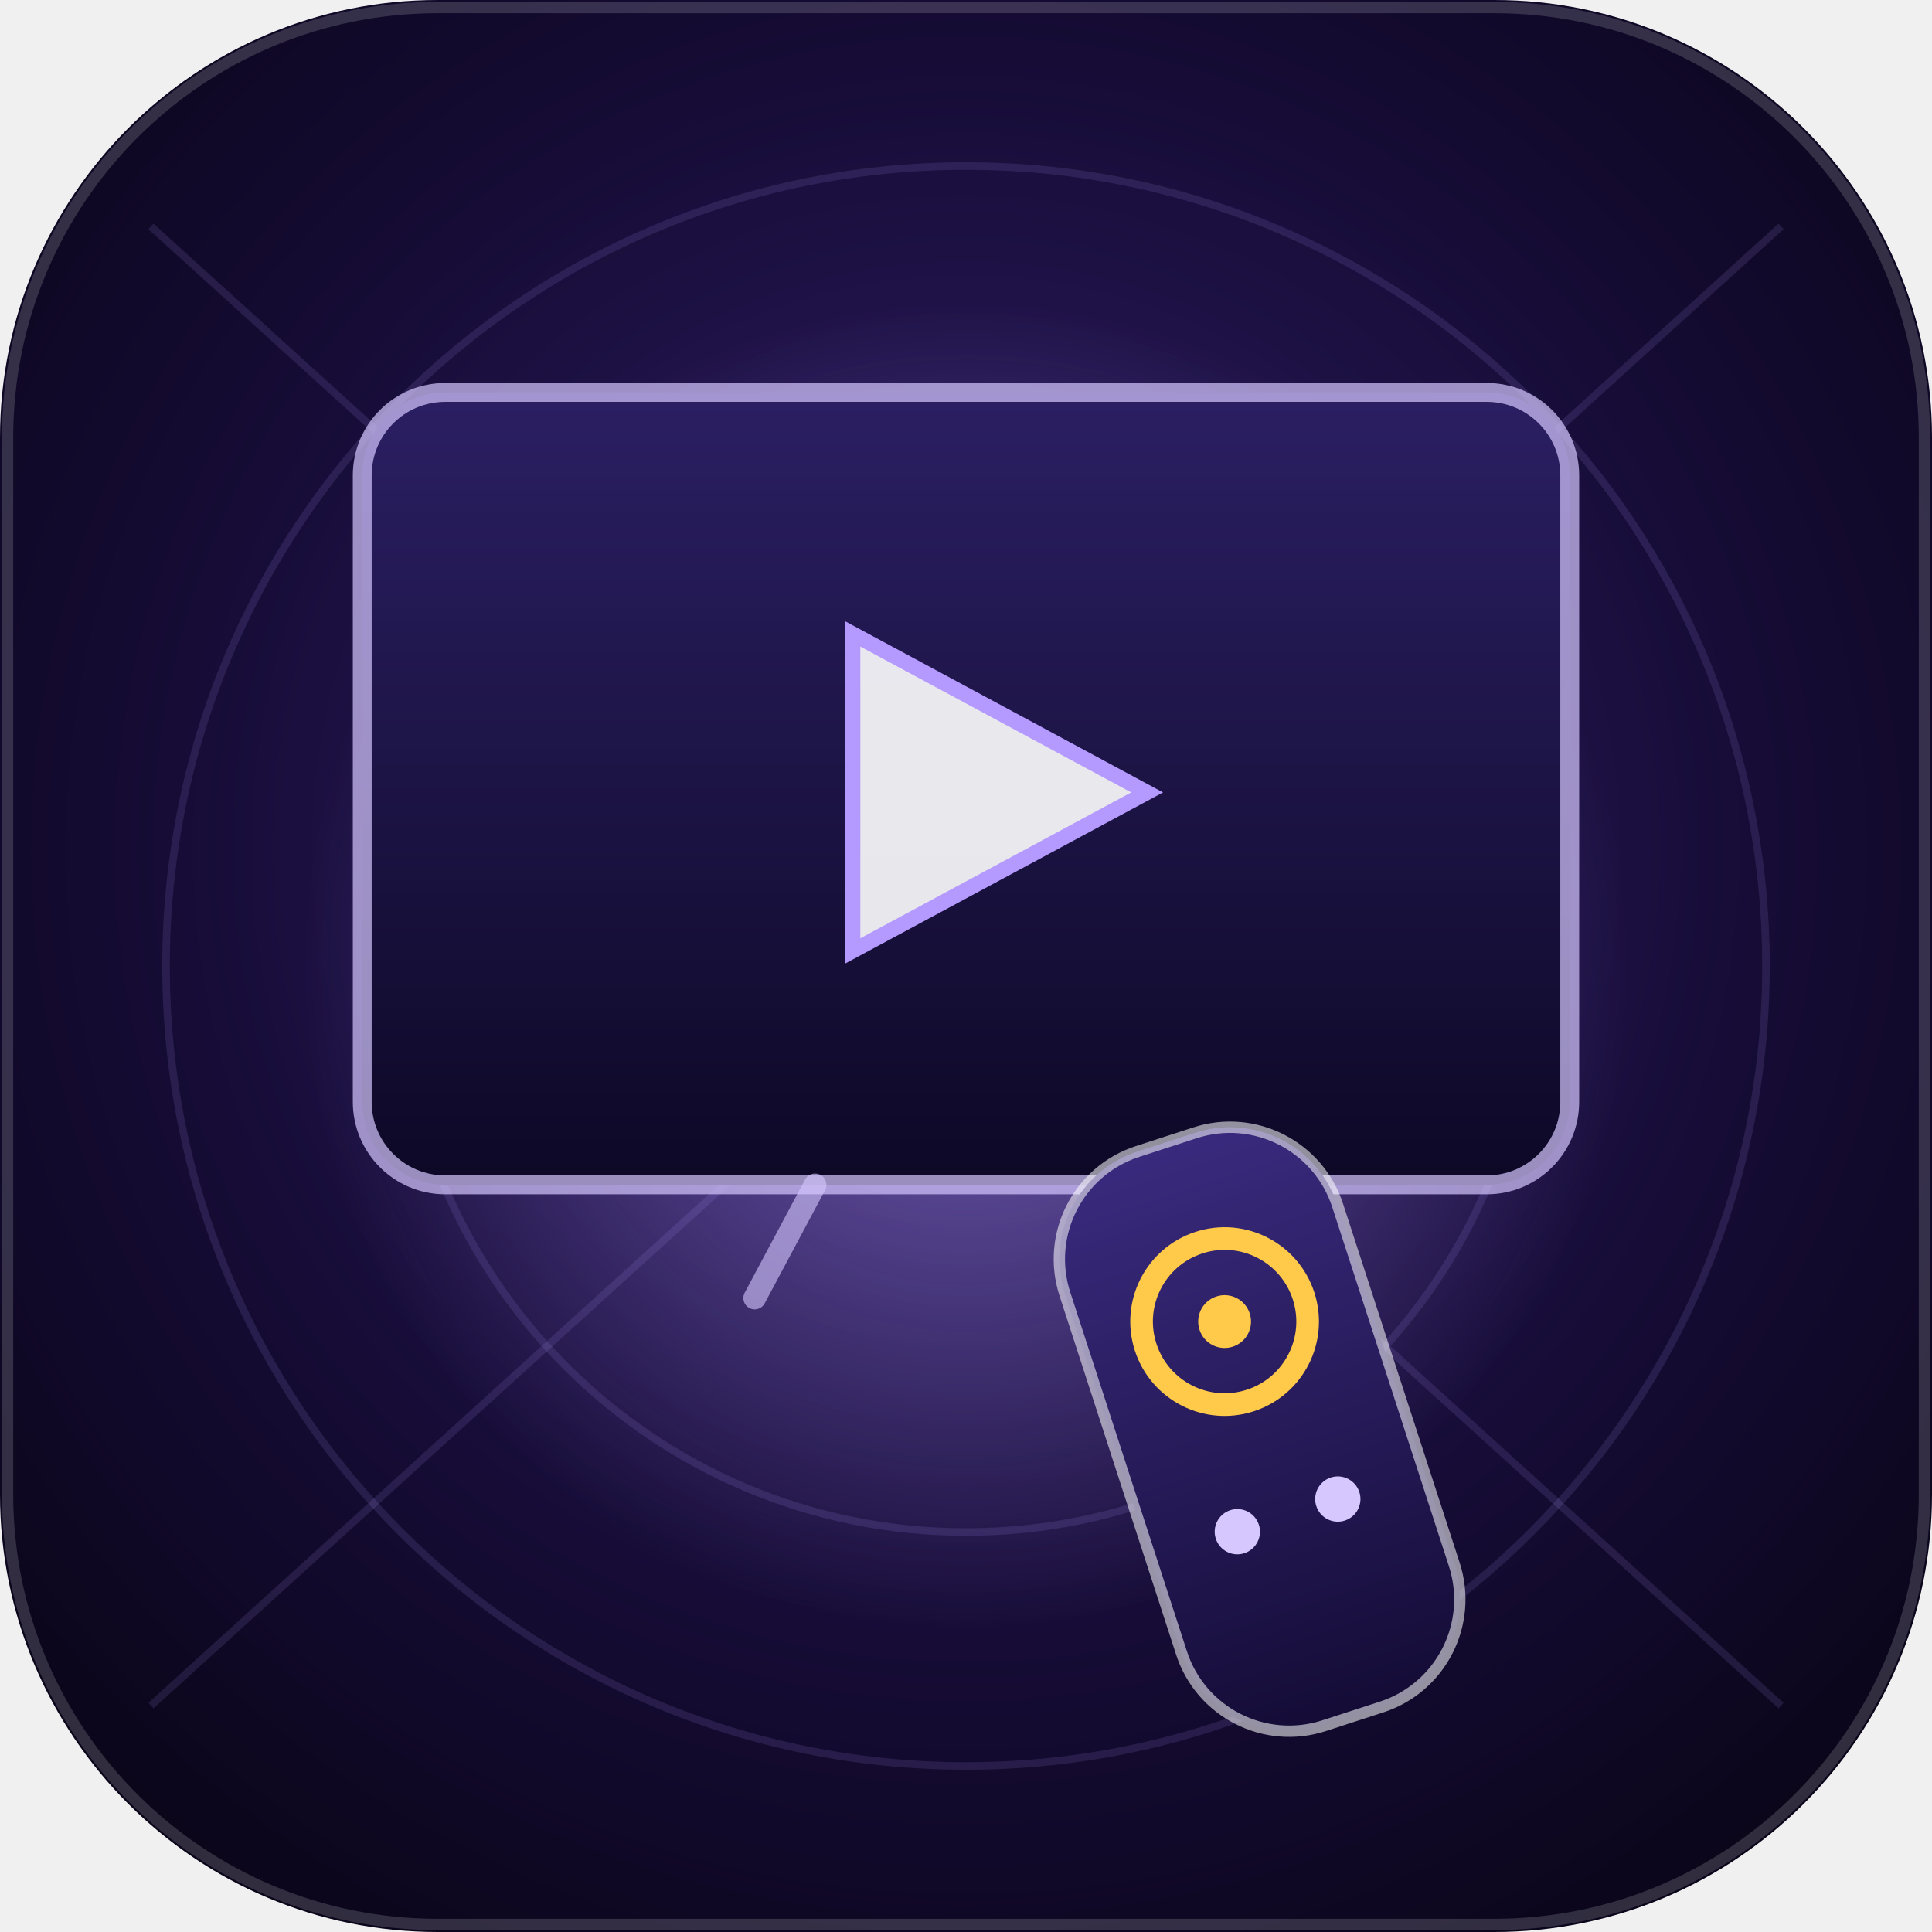
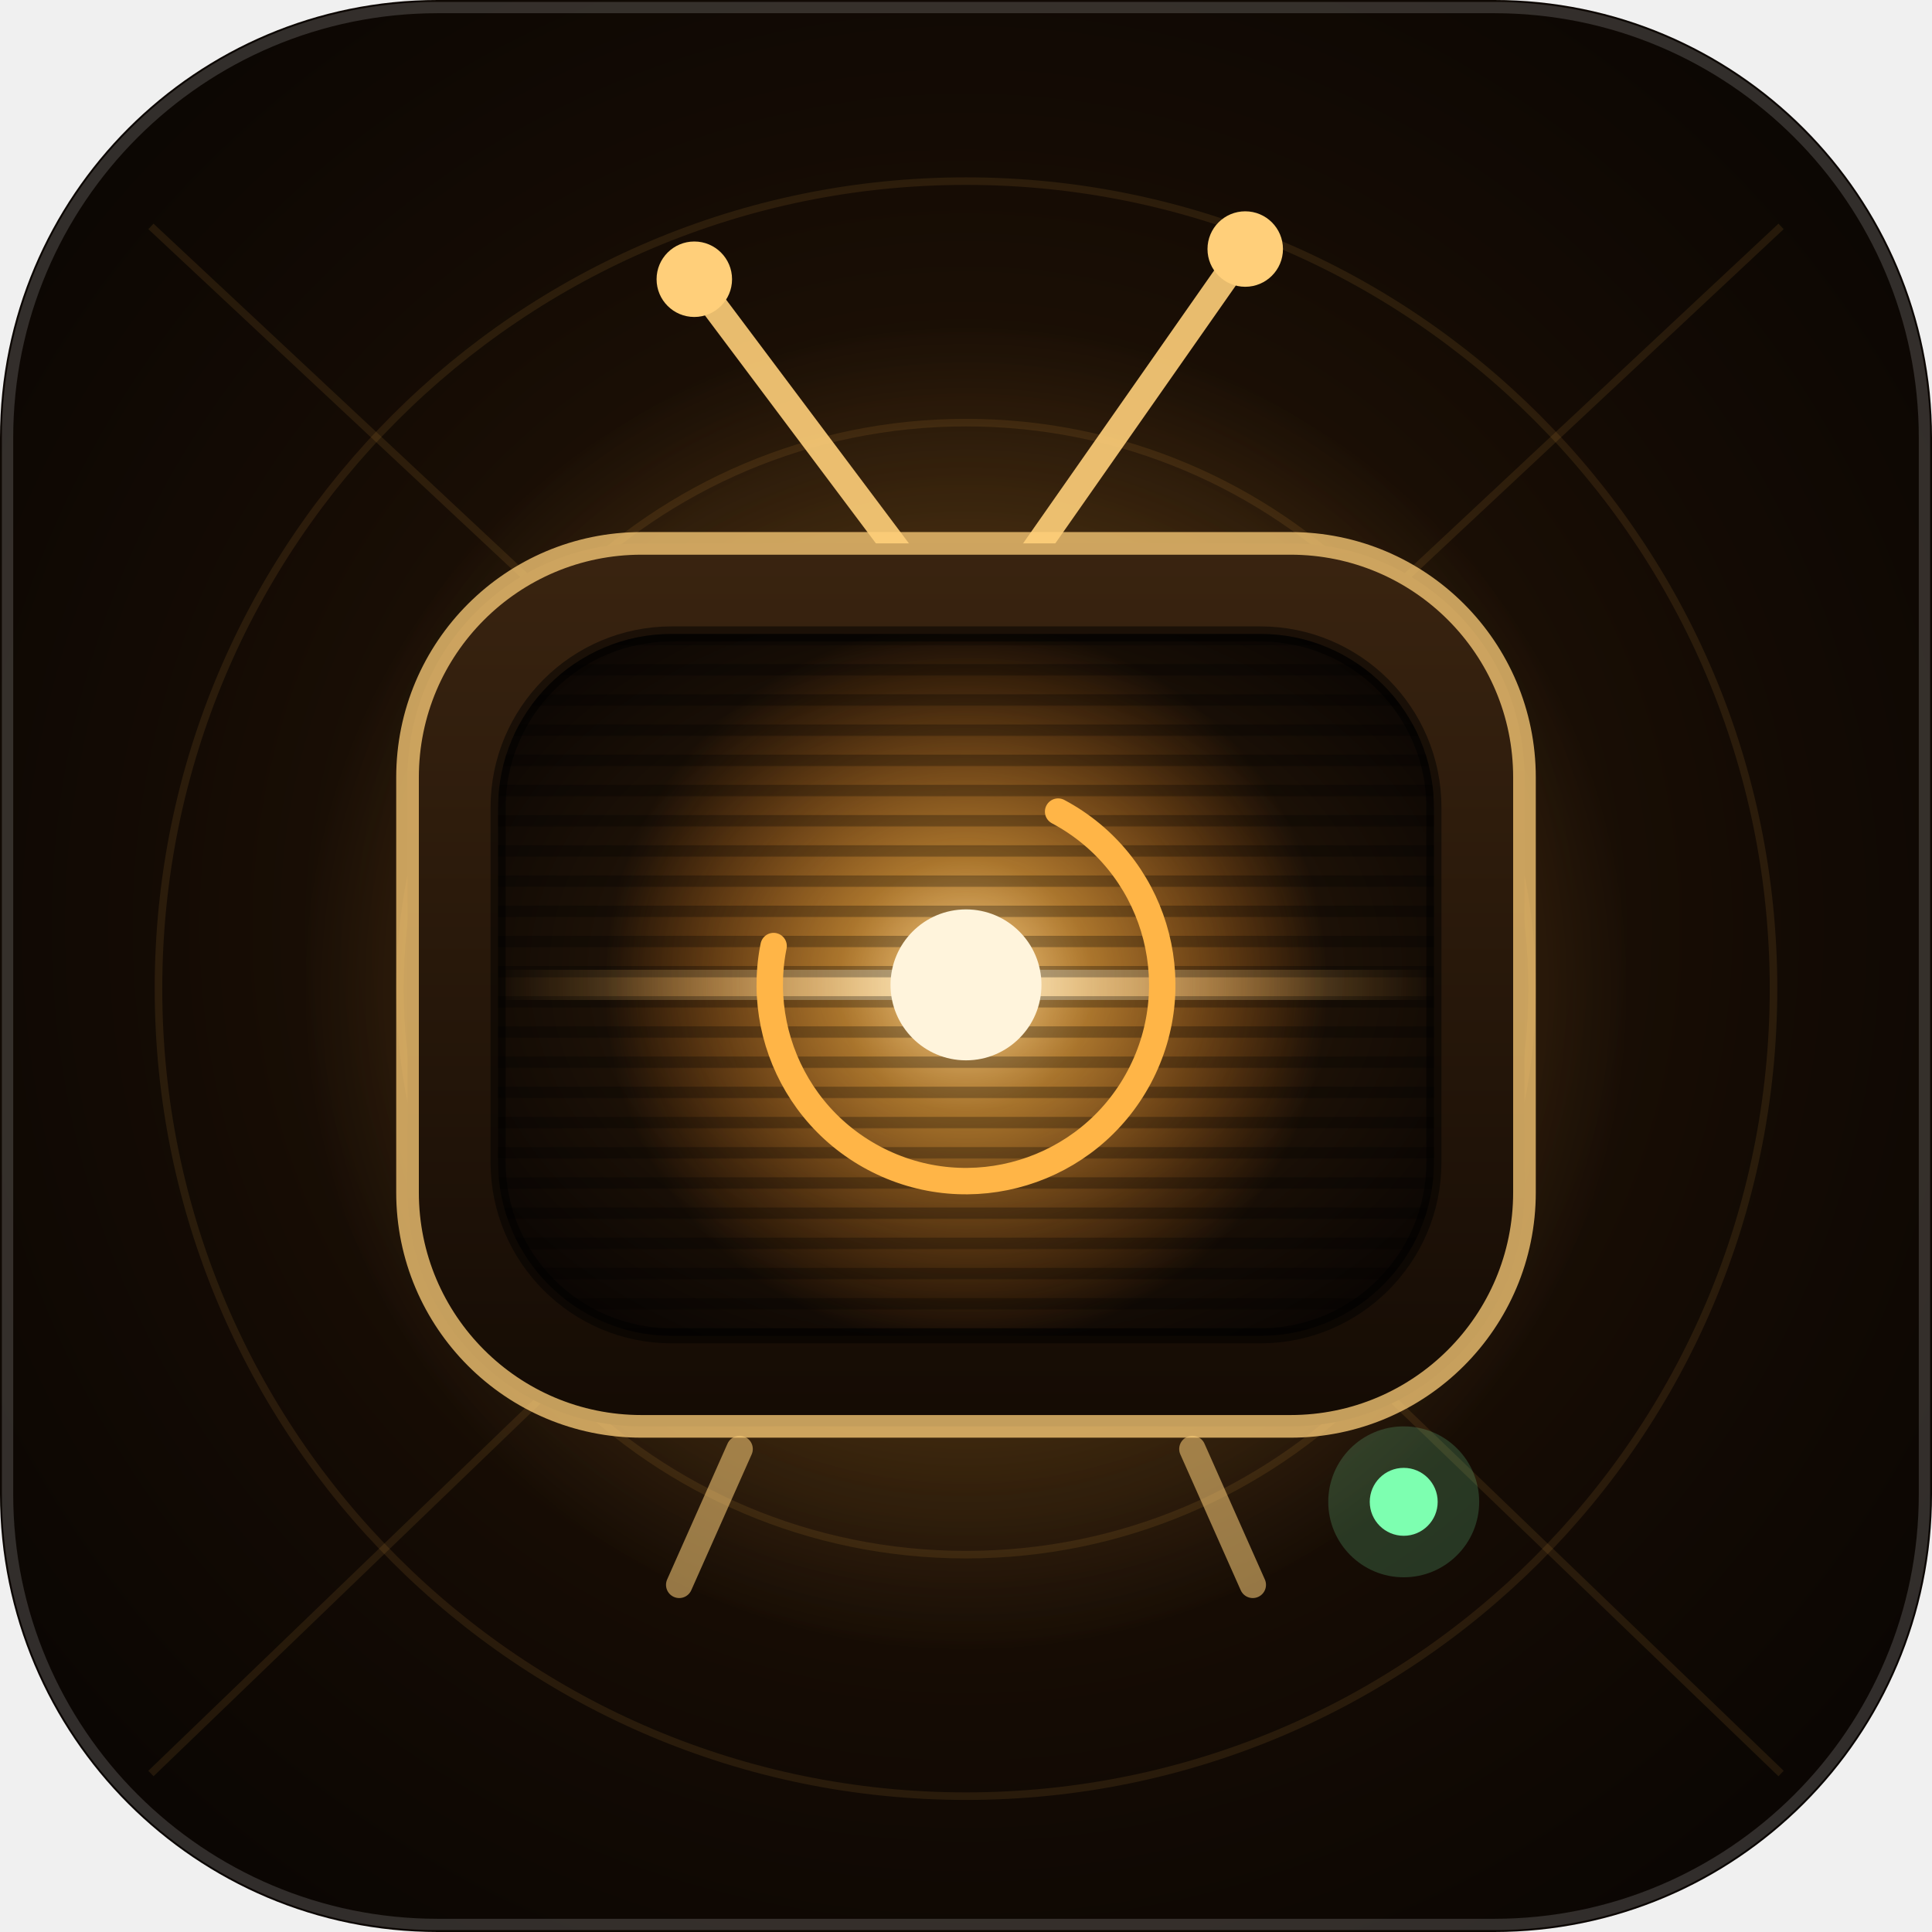
<svg xmlns="http://www.w3.org/2000/svg" viewBox="0 0 512 512">
  <clipPath id="r">
    <rect width="512" height="512" rx="116" />
  </clipPath>
  <g clip-path="url(#r)">
    <defs>
-       <radialGradient id="bg" cx="50%" cy="44%" r="74%">
-         <stop offset="0" stop-color="#32206e" />
-         <stop offset=".55" stop-color="#160c36" />
-         <stop offset="1" stop-color="#06030f" />
+       <radialGradient id="bg" cx="50%" cy="48%" r="74%">
+         <stop offset="0" stop-color="#2e1a08" />
+         <stop offset=".55" stop-color="#140b04" />
+         <stop offset="1" stop-color="#050302" />
      </radialGradient>
      <radialGradient id="halo" cx="50%" cy="50%" r="50%">
-         <stop offset="0" stop-color="#b49aff" stop-opacity=".5" />
-         <stop offset="1" stop-color="#b49aff" stop-opacity="0" />
+         <stop offset="0" stop-color="#ffb547" stop-opacity=".42" />
+         <stop offset="1" stop-color="#ffb547" stop-opacity="0" />
      </radialGradient>
-       <linearGradient id="scr" x1="0" y1="0" x2="0" y2="1">
-         <stop offset="0" stop-color="#2b1f63" />
-         <stop offset="1" stop-color="#0d0826" />
+       <linearGradient id="bez" x1="0" y1="0" x2="0" y2="1">
+         <stop offset="0" stop-color="#3a2410" />
+         <stop offset="1" stop-color="#140b04" />
      </linearGradient>
-       <linearGradient id="rem" x1="0" y1="0" x2="0" y2="1">
-         <stop offset="0" stop-color="#3a2a7e" />
-         <stop offset="1" stop-color="#140c36" />
+       <radialGradient id="tube" cx="50%" cy="48%" r="62%">
+         <stop offset="0" stop-color="#5a3510" />
+         <stop offset=".6" stop-color="#1e1207" />
+         <stop offset="1" stop-color="#0b0603" />
+       </radialGradient>
+       <radialGradient id="glow" cx="50%" cy="50%" r="50%">
+         <stop offset="0" stop-color="#ffe2a8" stop-opacity=".95" />
+         <stop offset=".35" stop-color="#ffb547" stop-opacity=".55" />
+         <stop offset="1" stop-color="#ff8a1f" stop-opacity="0" />
+       </radialGradient>
+       <linearGradient id="line" x1="0" y1="0" x2="1" y2="0">
+         <stop offset="0" stop-color="#ffb547" stop-opacity="0" />
+         <stop offset=".5" stop-color="#fff1cf" />
+         <stop offset="1" stop-color="#ffb547" stop-opacity="0" />
      </linearGradient>
+       <pattern id="scan" width="8" height="8" patternUnits="userSpaceOnUse">
+         <rect width="8" height="3" fill="#000" opacity=".28" />
+       </pattern>
+       <clipPath id="scr">
+         <rect x="132" y="168" width="248" height="186" rx="46" />
+       </clipPath>
    </defs>
    <rect width="512" height="512" fill="url(#bg)" />
-     <g fill="none" stroke="#b49aff" stroke-opacity=".13" stroke-width="2">
-       <circle cx="256" cy="256" r="150" />
-       <circle cx="256" cy="256" r="212" />
-       <path d="M256 256L40 60M256 256L472 60M256 256L40 452M256 256L472 452" />
+     <g stroke="#ffb547" stroke-opacity=".1" stroke-width="2" fill="none">
+       <path d="M256 262L40 60M256 262L472 60M256 262L40 470M256 262L472 470" />
+       <circle cx="256" cy="262" r="150" />
+       <circle cx="256" cy="262" r="214" />
    </g>
-     <circle cx="256" cy="256" r="175" fill="url(#halo)" />
-     <rect x="96" y="104" width="320" height="210" rx="22" fill="url(#scr)" stroke="#d6c8ff" stroke-opacity=".7" stroke-width="5" />
-     <path d="M226 168 L304 210 L226 252Z" fill="#fff" opacity=".9" />
-     <path d="M226 168 L304 210 L226 252Z" fill="none" stroke="#b49aff" stroke-width="4" />
-     <path d="M216 314 L200 344 M296 314 L312 344" stroke="#d6c8ff" stroke-opacity=".6" stroke-width="6" stroke-linecap="round" />
-     <g transform="rotate(-18 330 380)">
-       <rect x="296" y="300" width="76" height="160" rx="30" fill="url(#rem)" stroke="#fff" stroke-opacity=".55" stroke-width="3" />
-       <circle cx="334" cy="350" r="22" fill="none" stroke="#ffc94a" stroke-width="6" />
-       <circle cx="334" cy="350" r="7" fill="#ffc94a" />
-       <circle cx="320" cy="404" r="6" fill="#d6c8ff" />
-       <circle cx="348" cy="404" r="6" fill="#d6c8ff" />
+     <circle cx="256" cy="262" r="175" fill="url(#halo)" />
+     <g stroke="#ffcf7a" stroke-width="7" stroke-linecap="round" fill="none" opacity=".9">
+       <path d="M238 146L184 74" />
+       <path d="M274 146L330 66" />
    </g>
+     <circle cx="184" cy="74" r="10" fill="#ffcf7a" />
+     <circle cx="330" cy="66" r="10" fill="#ffcf7a" />
+     <rect x="108" y="144" width="296" height="234" rx="62" fill="url(#bez)" stroke="#ffcf7a" stroke-opacity=".75" stroke-width="6" />
+     <rect x="132" y="168" width="248" height="186" rx="46" fill="url(#tube)" />
+     <g clip-path="url(#scr)">
+       <circle cx="256" cy="261" r="96" fill="url(#glow)" />
+       <rect x="132" y="257" width="248" height="8" fill="url(#line)" opacity=".85" />
+       <rect x="132" y="168" width="248" height="186" fill="url(#scan)" />
+     </g>
+     <circle cx="256" cy="261" r="52" fill="none" stroke="#ffb547" stroke-width="7" stroke-dasharray="230 97" stroke-linecap="round" transform="rotate(-62 256 261)" />
+     <circle cx="256" cy="261" r="20" fill="#fff4dc" />
+     <rect x="132" y="168" width="248" height="186" rx="46" fill="none" stroke="#000" stroke-opacity=".5" stroke-width="4" />
+     <circle cx="372" cy="398" r="9" fill="#7dffb0" />
+     <circle cx="372" cy="398" r="20" fill="#7dffb0" opacity=".18" />
+     <path d="M196 384L180 420M316 384L332 420" stroke="#ffcf7a" stroke-opacity=".55" stroke-width="7" stroke-linecap="round" />
  </g>
  <rect x="2" y="2" width="508" height="508" rx="114" fill="none" stroke="#fff" stroke-opacity=".16" stroke-width="3" />
</svg>
